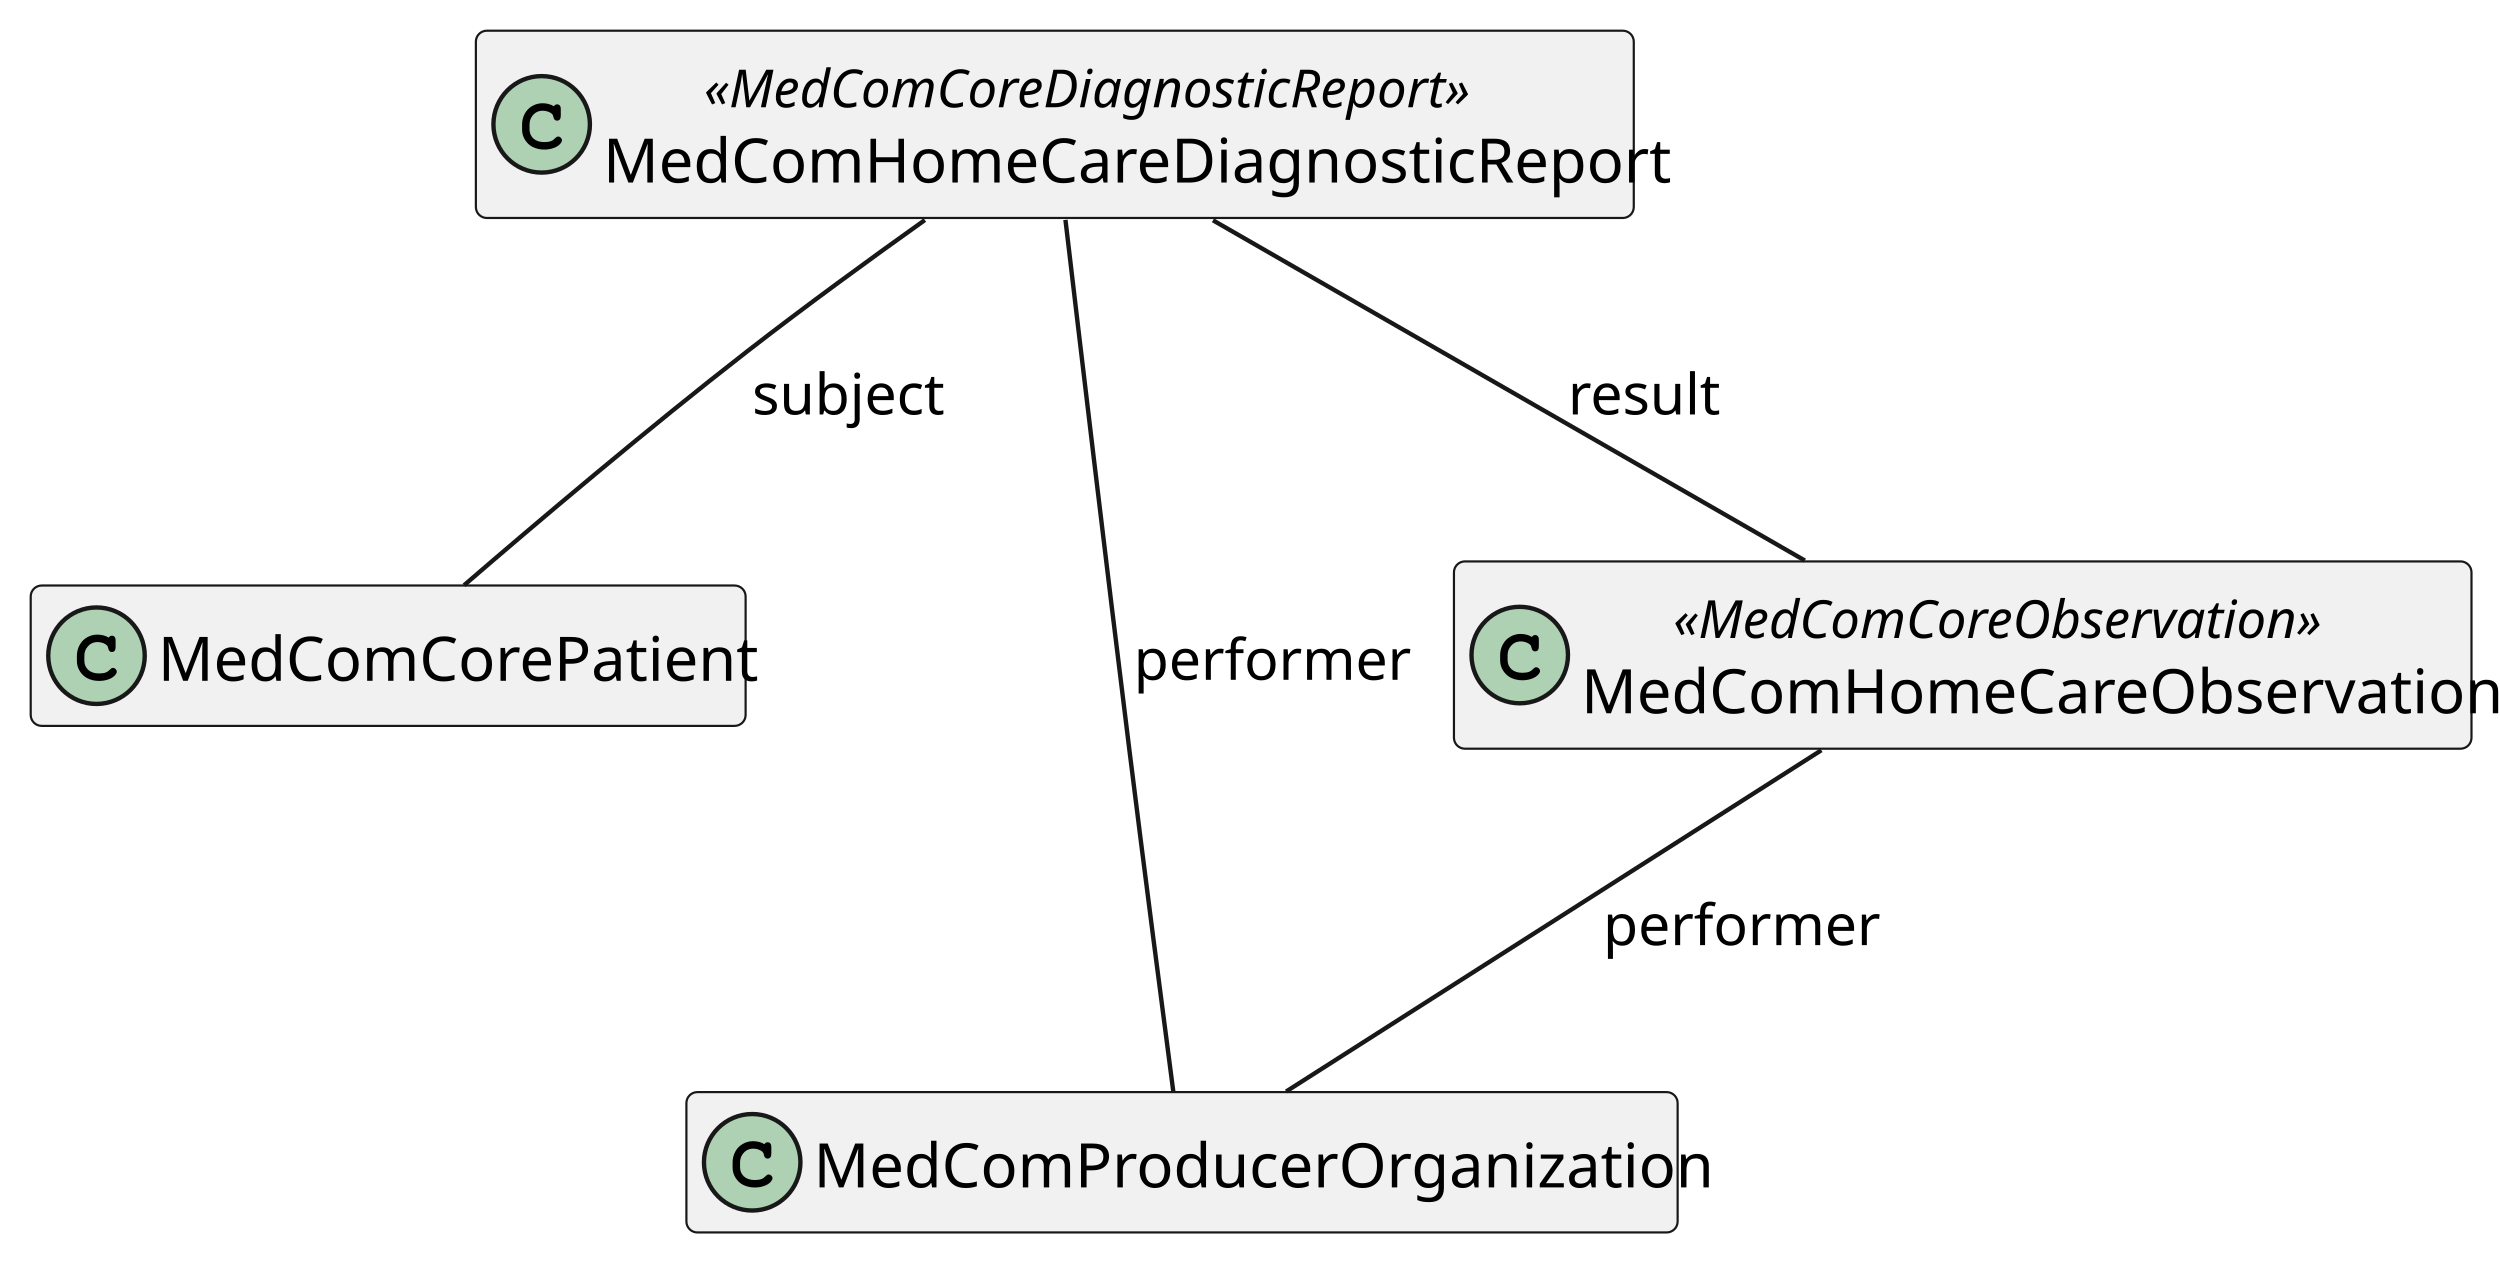
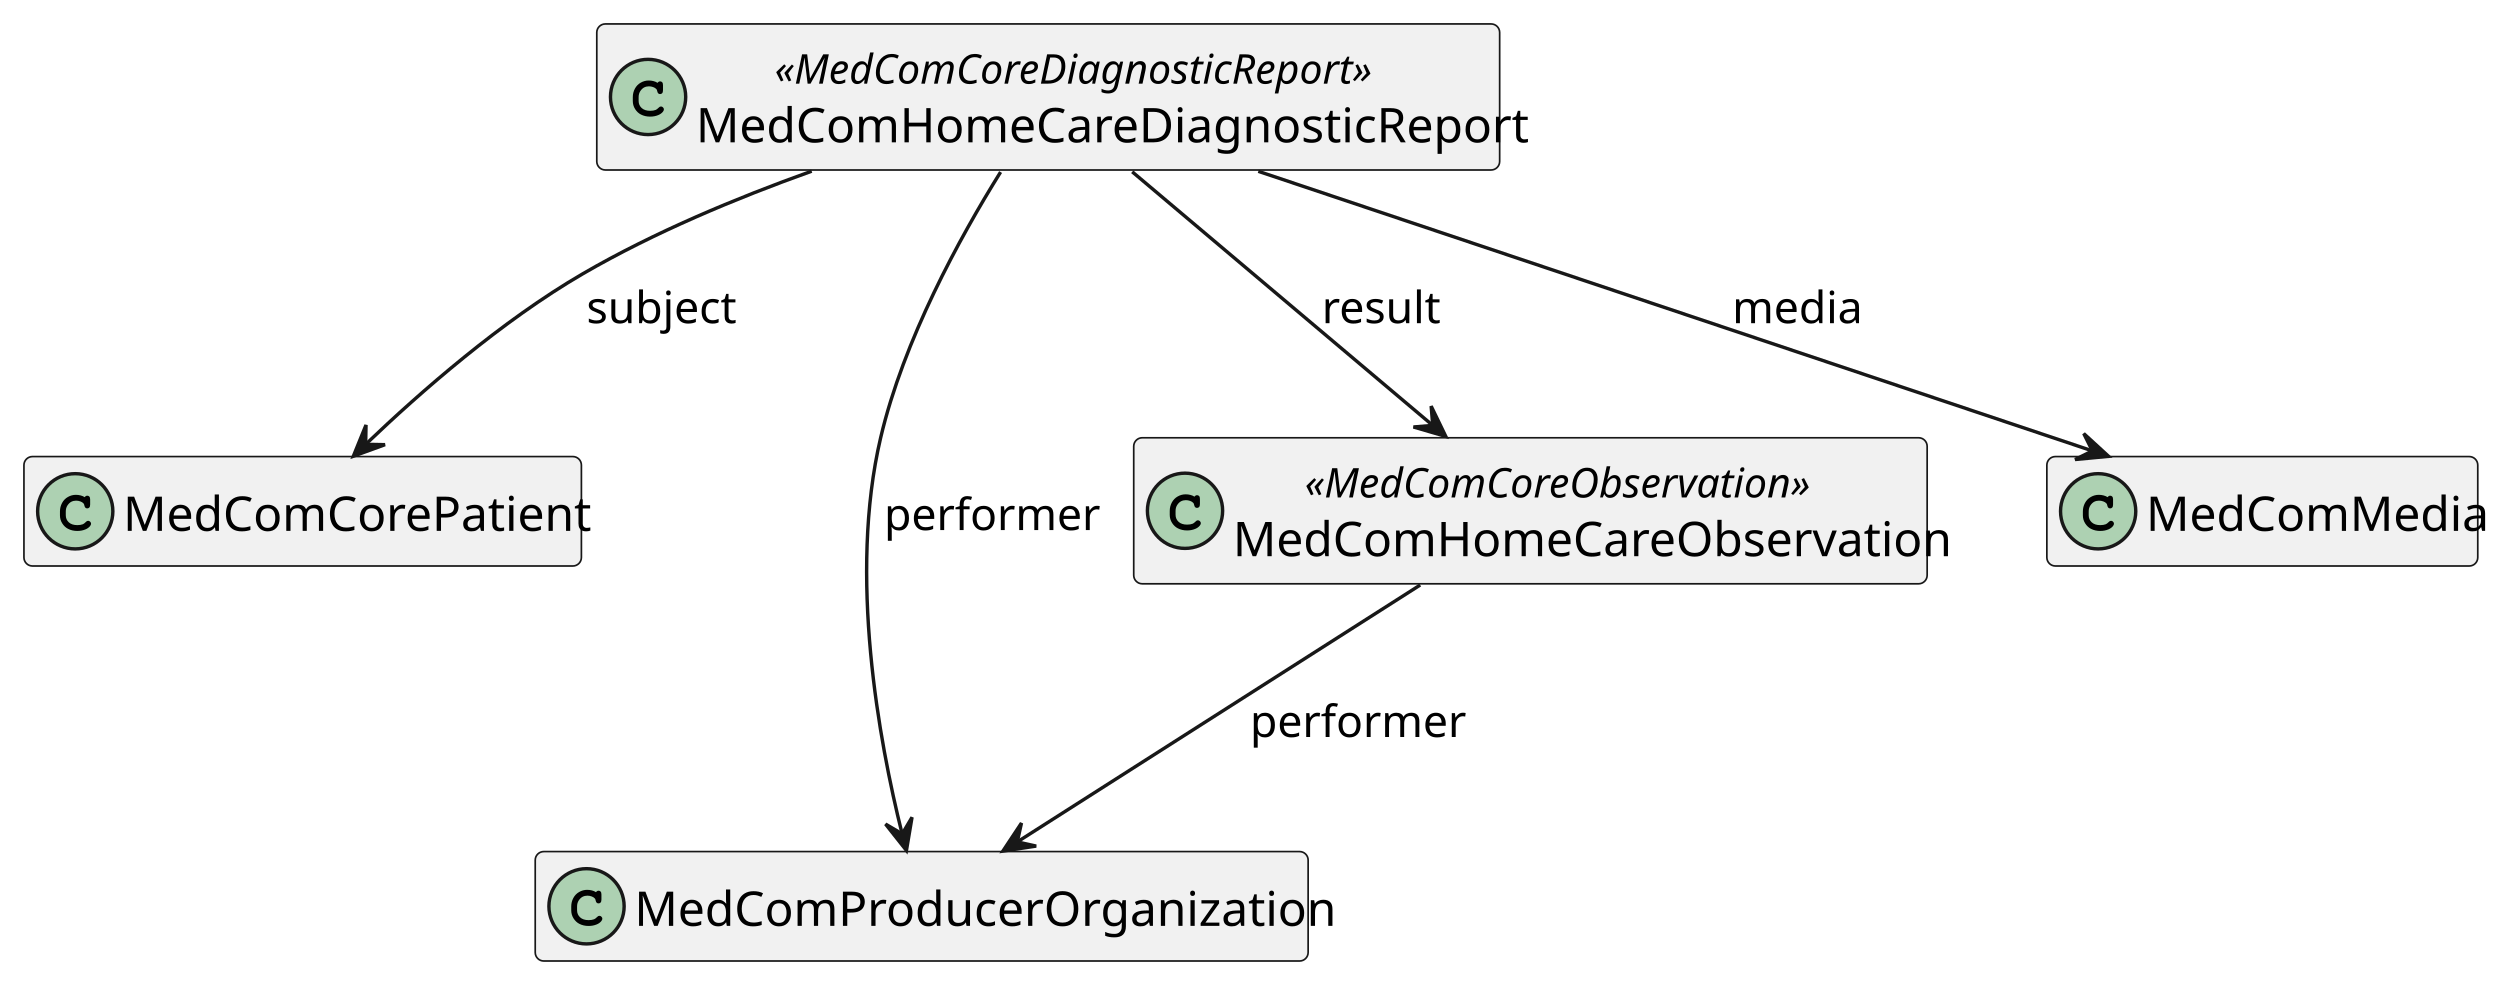
- <svg xmlns="http://www.w3.org/2000/svg" contentStyleType="text/css" height="288px" preserveAspectRatio="none" style="width:570px;height:288px;background:#FFFFFF;" version="1.1" viewBox="0 0 570 288" width="570px" zoomAndPan="magnify">
+ <svg xmlns="http://www.w3.org/2000/svg" contentStyleType="text/css" height="288px" preserveAspectRatio="none" style="width:731px;height:288px;background:#FFFFFF;" version="1.1" viewBox="0 0 731 288" width="731px" zoomAndPan="magnify">
  <defs />
  <g>
    <g id="elem_patient">
      <rect codeLine="4" fill="#F1F1F1" height="32" id="patient" rx="2.5" ry="2.5" style="stroke:#181818;stroke-width:0.5;" width="163" x="7" y="133.5" />
      <ellipse cx="22" cy="149.5" fill="#ADD1B2" rx="11" ry="11" style="stroke:#181818;stroke-width:1.0;" />
      <path d="M24.766,145.375 Q24.922,145.156 25.109,145.047 Q25.297,144.938 25.516,144.938 Q25.891,144.938 26.125,145.203 Q26.359,145.453 26.359,146.062 L26.359,147.516 Q26.359,148.125 26.125,148.391 Q25.891,148.656 25.516,148.656 Q25.172,148.656 24.969,148.453 Q24.766,148.266 24.656,147.75 Q24.609,147.391 24.422,147.203 Q24.094,146.828 23.484,146.609 Q22.875,146.391 22.25,146.391 Q21.484,146.391 20.844,146.719 Q20.219,147.047 19.719,147.797 Q19.234,148.547 19.234,149.578 L19.234,150.672 Q19.234,151.906 20.125,152.734 Q21.016,153.547 22.609,153.547 Q23.547,153.547 24.203,153.297 Q24.594,153.141 25.016,152.703 Q25.281,152.438 25.422,152.359 Q25.578,152.281 25.781,152.281 Q26.109,152.281 26.359,152.547 Q26.625,152.797 26.625,153.141 Q26.625,153.484 26.281,153.891 Q25.781,154.469 24.984,154.797 Q23.906,155.25 22.609,155.25 Q21.094,155.25 19.891,154.625 Q18.906,154.125 18.219,153.062 Q17.531,151.984 17.531,150.703 L17.531,149.547 Q17.531,148.219 18.141,147.078 Q18.766,145.922 19.859,145.312 Q20.953,144.688 22.188,144.688 Q22.922,144.688 23.562,144.859 Q24.219,145.016 24.766,145.375 Z " fill="#000000" />
      <text fill="#000000" font-family="sans-serif" font-size="14" lengthAdjust="spacing" textLength="131" x="36" y="155.228">MedComCorePatient</text>
    </g>
    <g id="elem_organization">
      <rect codeLine="5" fill="#F1F1F1" height="32" id="organization" rx="2.5" ry="2.5" style="stroke:#181818;stroke-width:0.5;" width="226" x="156.5" y="249" />
      <ellipse cx="171.5" cy="265" fill="#ADD1B2" rx="11" ry="11" style="stroke:#181818;stroke-width:1.0;" />
      <path d="M174.266,260.875 Q174.422,260.656 174.609,260.547 Q174.797,260.438 175.016,260.438 Q175.391,260.438 175.625,260.703 Q175.859,260.953 175.859,261.562 L175.859,263.016 Q175.859,263.625 175.625,263.891 Q175.391,264.156 175.016,264.156 Q174.672,264.156 174.469,263.953 Q174.266,263.766 174.156,263.25 Q174.109,262.891 173.922,262.703 Q173.594,262.328 172.984,262.109 Q172.375,261.891 171.75,261.891 Q170.984,261.891 170.344,262.219 Q169.719,262.547 169.219,263.297 Q168.734,264.047 168.734,265.078 L168.734,266.172 Q168.734,267.406 169.625,268.234 Q170.516,269.047 172.109,269.047 Q173.047,269.047 173.703,268.797 Q174.094,268.641 174.516,268.203 Q174.781,267.938 174.922,267.859 Q175.078,267.781 175.281,267.781 Q175.609,267.781 175.859,268.047 Q176.125,268.297 176.125,268.641 Q176.125,268.984 175.781,269.391 Q175.281,269.969 174.484,270.297 Q173.406,270.75 172.109,270.75 Q170.594,270.75 169.391,270.125 Q168.406,269.625 167.719,268.562 Q167.031,267.484 167.031,266.203 L167.031,265.047 Q167.031,263.719 167.641,262.578 Q168.266,261.422 169.359,260.812 Q170.453,260.188 171.688,260.188 Q172.422,260.188 173.062,260.359 Q173.719,260.516 174.266,260.875 Z " fill="#000000" />
      <text fill="#000000" font-family="sans-serif" font-size="14" lengthAdjust="spacing" textLength="194" x="185.5" y="270.728">MedComProducerOrganization</text>
    </g>
    <g id="elem_diagnosticReport">
-       <rect codeLine="6" fill="#F1F1F1" height="42.703" id="diagnosticReport" rx="2.5" ry="2.5" style="stroke:#181818;stroke-width:0.5;" width="264" x="108.5" y="7" />
-       <ellipse cx="123.5" cy="28.352" fill="#ADD1B2" rx="11" ry="11" style="stroke:#181818;stroke-width:1.0;" />
-       <path d="M126.266,24.227 Q126.422,24.008 126.609,23.898 Q126.797,23.789 127.016,23.789 Q127.391,23.789 127.625,24.055 Q127.859,24.305 127.859,24.914 L127.859,26.367 Q127.859,26.977 127.625,27.242 Q127.391,27.508 127.016,27.508 Q126.672,27.508 126.469,27.305 Q126.266,27.117 126.156,26.602 Q126.109,26.242 125.922,26.055 Q125.594,25.68 124.984,25.461 Q124.375,25.242 123.75,25.242 Q122.984,25.242 122.344,25.57 Q121.719,25.898 121.219,26.648 Q120.734,27.398 120.734,28.43 L120.734,29.523 Q120.734,30.758 121.625,31.586 Q122.516,32.398 124.109,32.398 Q125.047,32.398 125.703,32.148 Q126.094,31.992 126.516,31.555 Q126.781,31.289 126.922,31.211 Q127.078,31.133 127.281,31.133 Q127.609,31.133 127.859,31.398 Q128.125,31.648 128.125,31.992 Q128.125,32.336 127.781,32.742 Q127.281,33.32 126.484,33.648 Q125.406,34.102 124.109,34.102 Q122.594,34.102 121.391,33.477 Q120.406,32.977 119.719,31.914 Q119.031,30.836 119.031,29.555 L119.031,28.398 Q119.031,27.07 119.641,25.93 Q120.266,24.773 121.359,24.164 Q122.453,23.539 123.688,23.539 Q124.422,23.539 125.062,23.711 Q125.719,23.867 126.266,24.227 Z " fill="#000000" />
-       <text fill="#000000" font-family="sans-serif" font-size="12" font-style="italic" lengthAdjust="spacing" textLength="186" x="160.5" y="24.457">«MedComCoreDiagnosticReport»</text>
-       <text fill="#000000" font-family="sans-serif" font-size="14" lengthAdjust="spacing" textLength="232" x="137.5" y="41.627">MedComHomeCareDiagnosticReport</text>
+       <rect codeLine="6" fill="#F1F1F1" height="42.703" id="diagnosticReport" rx="2.5" ry="2.5" style="stroke:#181818;stroke-width:0.5;" width="264" x="174.5" y="7" />
+       <ellipse cx="189.5" cy="28.352" fill="#ADD1B2" rx="11" ry="11" style="stroke:#181818;stroke-width:1.0;" />
+       <path d="M192.266,24.227 Q192.422,24.008 192.609,23.898 Q192.797,23.789 193.016,23.789 Q193.391,23.789 193.625,24.055 Q193.859,24.305 193.859,24.914 L193.859,26.367 Q193.859,26.977 193.625,27.242 Q193.391,27.508 193.016,27.508 Q192.672,27.508 192.469,27.305 Q192.266,27.117 192.156,26.602 Q192.109,26.242 191.922,26.055 Q191.594,25.68 190.984,25.461 Q190.375,25.242 189.75,25.242 Q188.984,25.242 188.344,25.57 Q187.719,25.898 187.219,26.648 Q186.734,27.398 186.734,28.43 L186.734,29.523 Q186.734,30.758 187.625,31.586 Q188.516,32.398 190.109,32.398 Q191.047,32.398 191.703,32.148 Q192.094,31.992 192.516,31.555 Q192.781,31.289 192.922,31.211 Q193.078,31.133 193.281,31.133 Q193.609,31.133 193.859,31.398 Q194.125,31.648 194.125,31.992 Q194.125,32.336 193.781,32.742 Q193.281,33.32 192.484,33.648 Q191.406,34.102 190.109,34.102 Q188.594,34.102 187.391,33.477 Q186.406,32.977 185.719,31.914 Q185.031,30.836 185.031,29.555 L185.031,28.398 Q185.031,27.07 185.641,25.93 Q186.266,24.773 187.359,24.164 Q188.453,23.539 189.688,23.539 Q190.422,23.539 191.062,23.711 Q191.719,23.867 192.266,24.227 Z " fill="#000000" />
+       <text fill="#000000" font-family="sans-serif" font-size="12" font-style="italic" lengthAdjust="spacing" textLength="186" x="226.5" y="24.457">«MedComCoreDiagnosticReport»</text>
+       <text fill="#000000" font-family="sans-serif" font-size="14" lengthAdjust="spacing" textLength="232" x="203.5" y="41.627">MedComHomeCareDiagnosticReport</text>
    </g>
    <g id="elem_coreobservation">
      <rect codeLine="7" fill="#F1F1F1" height="42.703" id="coreobservation" rx="2.5" ry="2.5" style="stroke:#181818;stroke-width:0.5;" width="232" x="331.5" y="128" />
      <ellipse cx="346.5" cy="149.352" fill="#ADD1B2" rx="11" ry="11" style="stroke:#181818;stroke-width:1.0;" />
      <path d="M349.266,145.227 Q349.422,145.008 349.609,144.898 Q349.797,144.789 350.016,144.789 Q350.391,144.789 350.625,145.055 Q350.859,145.305 350.859,145.914 L350.859,147.367 Q350.859,147.977 350.625,148.242 Q350.391,148.508 350.016,148.508 Q349.672,148.508 349.469,148.305 Q349.266,148.117 349.156,147.602 Q349.109,147.242 348.922,147.055 Q348.594,146.68 347.984,146.461 Q347.375,146.242 346.75,146.242 Q345.984,146.242 345.344,146.57 Q344.719,146.898 344.219,147.648 Q343.734,148.398 343.734,149.43 L343.734,150.523 Q343.734,151.758 344.625,152.586 Q345.516,153.398 347.109,153.398 Q348.047,153.398 348.703,153.148 Q349.094,152.992 349.516,152.555 Q349.781,152.289 349.922,152.211 Q350.078,152.133 350.281,152.133 Q350.609,152.133 350.859,152.398 Q351.125,152.648 351.125,152.992 Q351.125,153.336 350.781,153.742 Q350.281,154.32 349.484,154.648 Q348.406,155.102 347.109,155.102 Q345.594,155.102 344.391,154.477 Q343.406,153.977 342.719,152.914 Q342.031,151.836 342.031,150.555 L342.031,149.398 Q342.031,148.07 342.641,146.93 Q343.266,145.773 344.359,145.164 Q345.453,144.539 346.688,144.539 Q347.422,144.539 348.062,144.711 Q348.719,144.867 349.266,145.227 Z " fill="#000000" />
      <text fill="#000000" font-family="sans-serif" font-size="12" font-style="italic" lengthAdjust="spacing" textLength="158" x="381.5" y="145.457">«MedComCoreObservation»</text>
      <text fill="#000000" font-family="sans-serif" font-size="14" lengthAdjust="spacing" textLength="200" x="360.5" y="162.627">MedComHomeCareObservation</text>
    </g>
+     <g id="elem_media">
+       <rect codeLine="8" fill="#F1F1F1" height="32" id="media" rx="2.5" ry="2.5" style="stroke:#181818;stroke-width:0.5;" width="126" x="598.5" y="133.5" />
+       <ellipse cx="613.5" cy="149.5" fill="#ADD1B2" rx="11" ry="11" style="stroke:#181818;stroke-width:1.0;" />
+       <path d="M616.266,145.375 Q616.422,145.156 616.609,145.047 Q616.797,144.938 617.016,144.938 Q617.391,144.938 617.625,145.203 Q617.859,145.453 617.859,146.062 L617.859,147.516 Q617.859,148.125 617.625,148.391 Q617.391,148.656 617.016,148.656 Q616.672,148.656 616.469,148.453 Q616.266,148.266 616.156,147.75 Q616.109,147.391 615.922,147.203 Q615.594,146.828 614.984,146.609 Q614.375,146.391 613.75,146.391 Q612.984,146.391 612.344,146.719 Q611.719,147.047 611.219,147.797 Q610.734,148.547 610.734,149.578 L610.734,150.672 Q610.734,151.906 611.625,152.734 Q612.516,153.547 614.109,153.547 Q615.047,153.547 615.703,153.297 Q616.094,153.141 616.516,152.703 Q616.781,152.438 616.922,152.359 Q617.078,152.281 617.281,152.281 Q617.609,152.281 617.859,152.547 Q618.125,152.797 618.125,153.141 Q618.125,153.484 617.781,153.891 Q617.281,154.469 616.484,154.797 Q615.406,155.25 614.109,155.25 Q612.594,155.25 611.391,154.625 Q610.406,154.125 609.719,153.062 Q609.031,151.984 609.031,150.703 L609.031,149.547 Q609.031,148.219 609.641,147.078 Q610.266,145.922 611.359,145.312 Q612.453,144.688 613.688,144.688 Q614.422,144.688 615.062,144.859 Q615.719,145.016 616.266,145.375 Z " fill="#000000" />
+       <text fill="#000000" font-family="sans-serif" font-size="14" lengthAdjust="spacing" textLength="94" x="627.5" y="155.228">MedComMedia</text>
+     </g>
    <g id="link_diagnosticReport_patient">
-       <path codeLine="9" d="M210.87,50.17 C198.27,59.14 183.52,69.89 170.5,80 C147.65,97.75 122.2,119.31 105.8,133.44 " fill="none" id="diagnosticReport-patient" style="stroke:#181818;stroke-width:1.0;" />
+       <path codeLine="10" d="M237.34,50.05 C215.26,57.94 191.2,67.99 170.5,80 C146.69,93.82 122.92,114.64 107.16,129.7 " fill="none" id="diagnosticReport-to-patient" style="stroke:#181818;stroke-width:1.0;" />
+       <polygon fill="#181818" points="103.32,133.39,112.575,130.022,106.919,129.919,107.022,124.263,103.32,133.39" style="stroke:#181818;stroke-width:1.0;" />
      <text fill="#000000" font-family="sans-serif" font-size="13" lengthAdjust="spacing" textLength="42" x="171.5" y="94.495">subject</text>
    </g>
    <g id="link_diagnosticReport_organization">
-       <path codeLine="10" d="M242.92,50.13 C246.17,77.69 252.15,128.03 257.5,171 C260.92,198.46 265.09,230.46 267.51,248.86 " fill="none" id="diagnosticReport-organization" style="stroke:#181818;stroke-width:1.0;" />
+       <path codeLine="11" d="M292.57,50.31 C280.59,69.54 264.23,99.37 257.5,128 C248.04,168.24 257.04,216.76 263.73,243.61 " fill="none" id="diagnosticReport-to-organization" style="stroke:#181818;stroke-width:1.0;" />
+       <polygon fill="#181818" points="265.04,248.68,266.677,238.968,263.797,243.837,258.928,240.957,265.04,248.68" style="stroke:#181818;stroke-width:1.0;" />
      <text fill="#000000" font-family="sans-serif" font-size="13" lengthAdjust="spacing" textLength="54" x="258.5" y="154.995">performer</text>
    </g>
    <g id="link_diagnosticReport_coreobservation">
-       <path codeLine="11" d="M276.56,50.23 C314.43,72 373.66,106.05 411.51,127.81 " fill="none" id="diagnosticReport-coreobservation" style="stroke:#181818;stroke-width:1.0;" />
-       <text fill="#000000" font-family="sans-serif" font-size="13" lengthAdjust="spacing" textLength="32" x="357.5" y="94.495">result</text>
+       <path codeLine="12" d="M331.06,50.23 C355.48,70.83 392.91,102.43 418.71,124.2 " fill="none" id="diagnosticReport-to-coreobservation" style="stroke:#181818;stroke-width:1.0;" />
+       <polygon fill="#181818" points="422.75,127.61,418.465,118.742,418.934,124.38,413.296,124.849,422.75,127.61" style="stroke:#181818;stroke-width:1.0;" />
+       <text fill="#000000" font-family="sans-serif" font-size="13" lengthAdjust="spacing" textLength="32" x="386.5" y="94.495">result</text>
+     </g>
+     <g id="link_diagnosticReport_media">
+       <path codeLine="13" d="M367.93,50.09 C436.98,73.24 547.75,110.37 611.66,131.79 " fill="none" id="diagnosticReport-to-media" style="stroke:#181818;stroke-width:1.0;" />
+       <polygon fill="#181818" points="616.55,133.43,609.289,126.776,611.809,131.84,606.745,134.361,616.55,133.43" style="stroke:#181818;stroke-width:1.0;" />
+       <text fill="#000000" font-family="sans-serif" font-size="13" lengthAdjust="spacing" textLength="35" x="506.5" y="94.495">media</text>
    </g>
    <g id="link_coreobservation_organization">
-       <path codeLine="12" d="M415.27,171.05 C380.1,193.48 324.64,228.84 293.24,248.86 " fill="none" id="coreobservation-organization" style="stroke:#181818;stroke-width:1.0;" />
+       <path codeLine="14" d="M415.27,171.05 C381.75,192.43 329.8,225.55 297.81,245.95 " fill="none" id="coreobservation-to-organization" style="stroke:#181818;stroke-width:1.0;" />
+       <polygon fill="#181818" points="293.24,248.86,302.979,247.396,297.457,246.173,298.68,240.65,293.24,248.86" style="stroke:#181818;stroke-width:1.0;" />
      <text fill="#000000" font-family="sans-serif" font-size="13" lengthAdjust="spacing" textLength="54" x="365.5" y="215.495">performer</text>
    </g>
  </g>
</svg>
